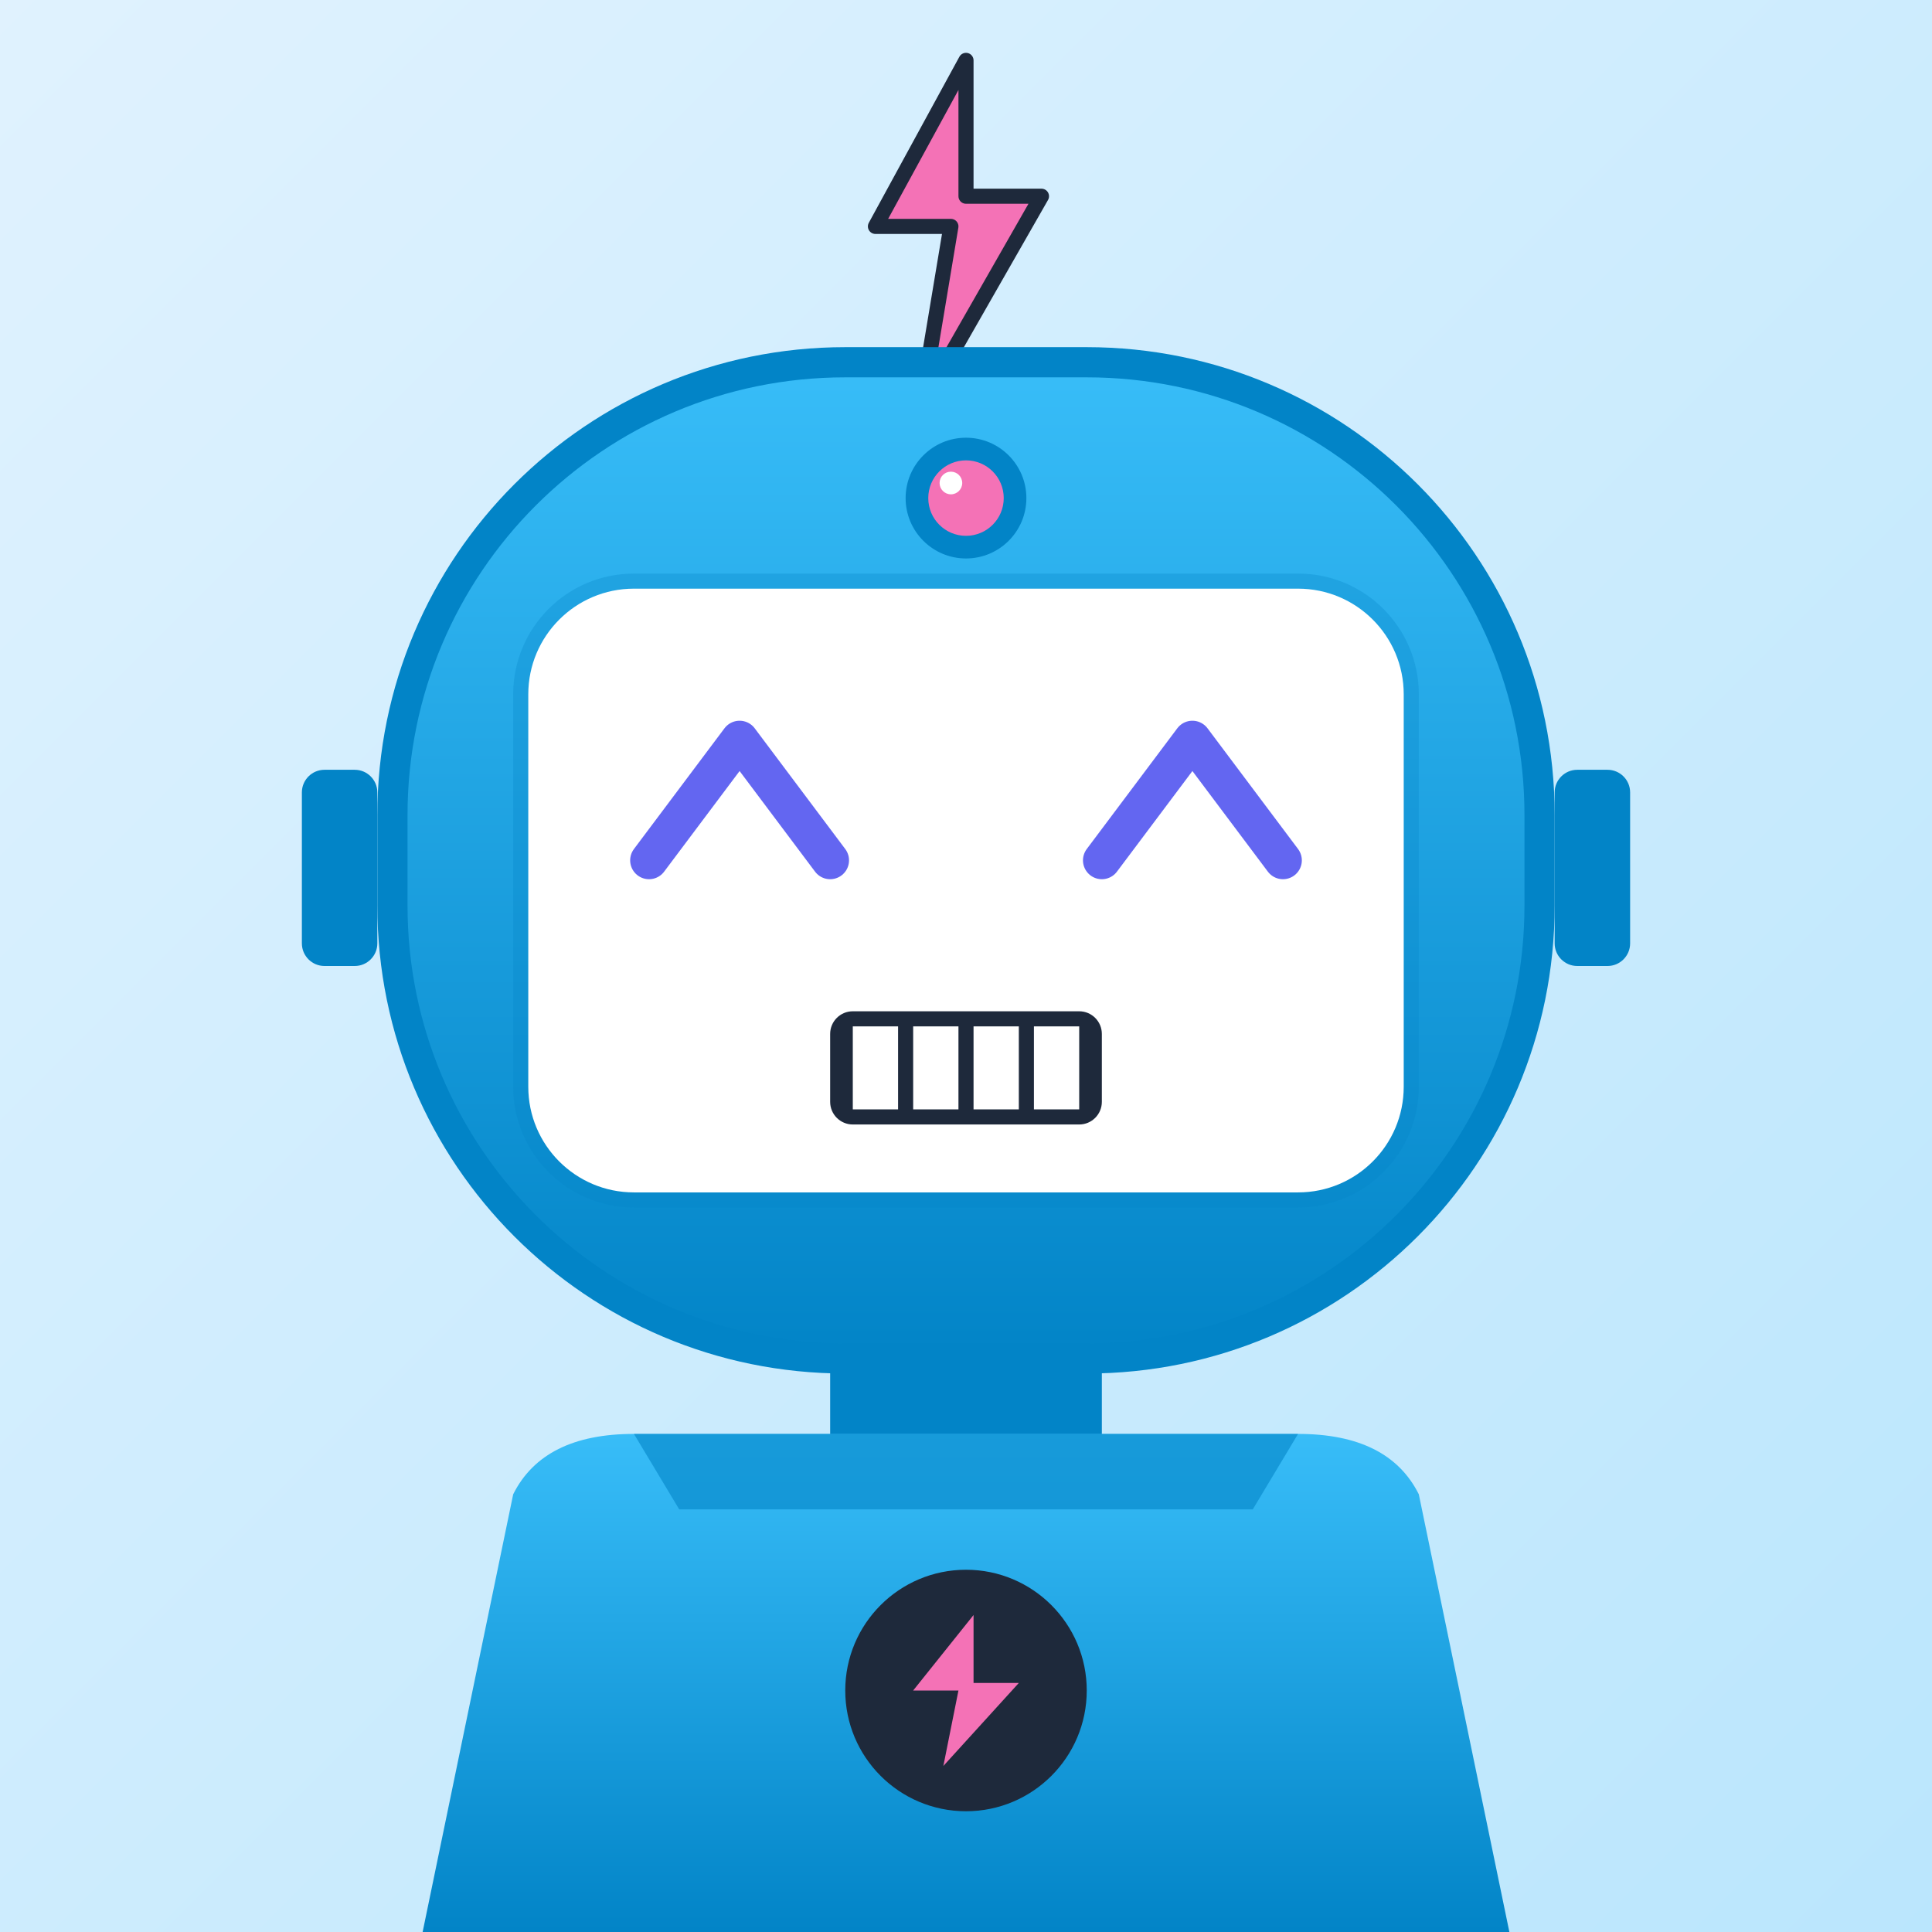
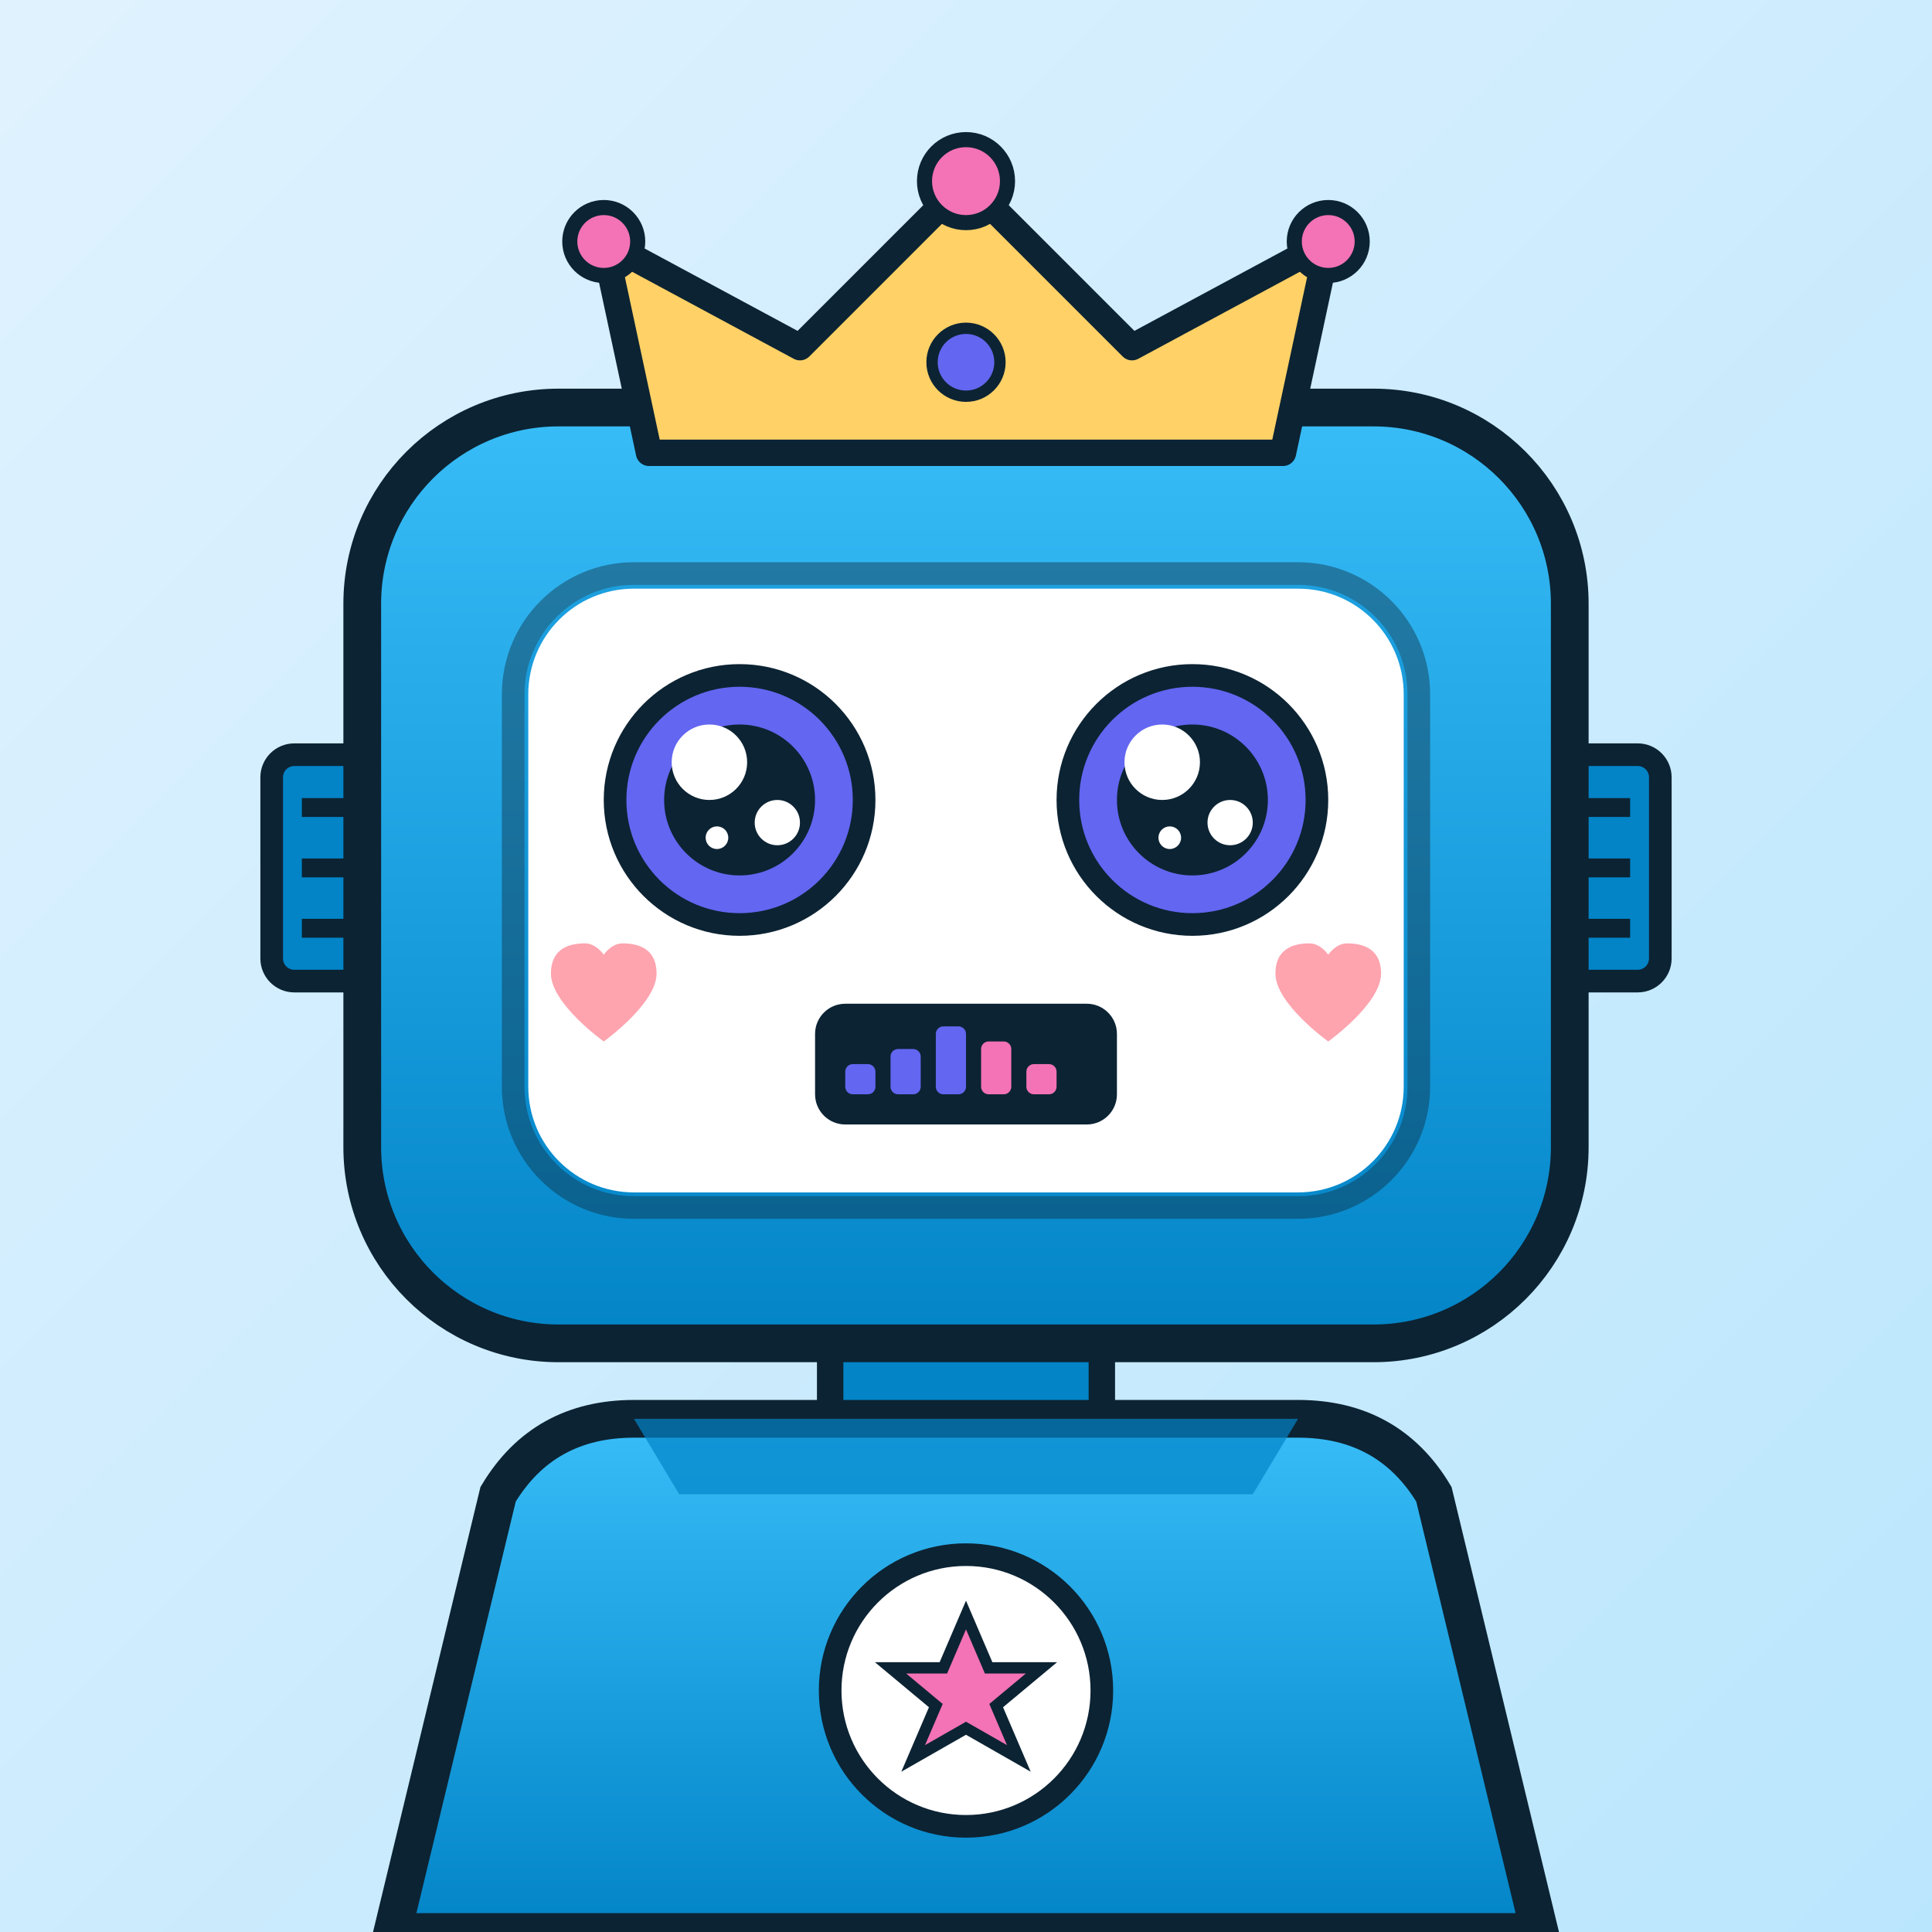
<svg xmlns="http://www.w3.org/2000/svg" viewBox="0 0 256 256" width="256" height="256">
  <defs>
    <clipPath id="avatar-clip">
      <rect x="0" y="0" width="256" height="256" rx="36" ry="36" />
    </clipPath>
    <linearGradient id="bg-grad-linear" x1="0%" y1="0%" x2="100%" y2="100%">
      <stop offset="0%" stop-color="#E0F2FE" />
      <stop offset="100%" stop-color="#BAE6FD" />
    </linearGradient>
    <radialGradient id="bg-grad-radial" cx="50%" cy="40%" r="60%">
      <stop offset="0%" stop-color="#BAE6FD" />
      <stop offset="100%" stop-color="#E0F2FE" />
    </radialGradient>
    <linearGradient id="chassis-grad" x1="0%" y1="0%" x2="0%" y2="100%">
      <stop offset="0%" stop-color="#38BDF8" />
      <stop offset="100%" stop-color="#0284C7" />
    </linearGradient>
    <linearGradient id="metal-shine" x1="0%" y1="0%" x2="100%" y2="100%">
      <stop offset="0%" stop-color="#FFFFFF" stop-opacity="0.35" />
      <stop offset="50%" stop-color="#FFFFFF" stop-opacity="0.0" />
      <stop offset="100%" stop-color="#000000" stop-opacity="0.15" />
    </linearGradient>
  </defs>
  <rect x="0" y="0" width="256" height="256" fill="url(#bg-grad-linear)" />
  <g clip-path="url(#avatar-clip)">
-     <polygon points="128,8 116,30 126,30 122,54 138,26 128,26" fill="#F472B6" stroke="#1E293B" stroke-width="2" stroke-linejoin="round" />
-     <rect x="110" y="165" width="36" height="30" rx="5" fill="#0284C7" />
-     <path d="M 56 256 L 68 198 Q 72 190 84 190 L 172 190 Q 184 190 188 198 L 200 256 Z" fill="url(#chassis-grad)" />
-     <path d="M 84 190 L 172 190 L 166 200 L 90 200 Z" fill="#0284C7" opacity="0.6" />
-     <circle cx="128" cy="224" r="16" fill="#1E293B" />
-     <polygon points="129,214 121,224 127,224 125,234 135,223 129,223" fill="#F472B6" />
-     <rect x="40" y="102" width="10" height="26" rx="3" fill="#0284C7" />
-     <rect x="206" y="102" width="10" height="26" rx="3" fill="#0284C7" />
-     <rect x="52" y="48" width="152" height="132" rx="60" ry="60" fill="url(#chassis-grad)" stroke="#0284C7" stroke-width="4" />
-     <circle cx="128" cy="66" r="8" fill="#0284C7" />
-     <circle cx="128" cy="66" r="5" fill="#F472B6" />
-     <circle cx="126" cy="64" r="1.5" fill="#FFFFFF" />
-     <rect x="68" y="76" width="120" height="84" rx="16" ry="16" fill="#0284C7" opacity="0.3" />
+     <rect x="110" y="165" width="36" height="30" rx="5" fill="#0284C7" stroke="#0C2333" stroke-width="3.5" />
+     <path d="M 52 256 L 66 198 Q 72 188 84 188 L 172 188 Q 184 188 190 198 L 204 256 Z" fill="url(#chassis-grad)" stroke="#0C2333" stroke-width="5" />
+     <path d="M 84 188 L 172 188 L 166 198 L 90 198 Z" fill="#0284C7" opacity="0.7" />
+     <circle cx="128" cy="224" r="18" fill="#FFFFFF" stroke="#0C2333" stroke-width="3" />
+     <polygon points="128,214 131,221 138,221 132,226 135,233 128,229 121,233 124,226 118,221 125,221" fill="#F472B6" stroke="#0C2333" stroke-width="1.5" />
+     <rect x="36" y="100" width="14" height="30" rx="3" fill="#0284C7" stroke="#0C2333" stroke-width="3" />
+     <line x1="40" y1="107" x2="46" y2="107" stroke="#0C2333" stroke-width="2.5" />
+     <line x1="40" y1="115" x2="46" y2="115" stroke="#0C2333" stroke-width="2.5" />
+     <line x1="40" y1="123" x2="46" y2="123" stroke="#0C2333" stroke-width="2.5" />
+     <rect x="206" y="100" width="14" height="30" rx="3" fill="#0284C7" stroke="#0C2333" stroke-width="3" />
+     <line x1="210" y1="107" x2="216" y2="107" stroke="#0C2333" stroke-width="2.5" />
+     <line x1="210" y1="115" x2="216" y2="115" stroke="#0C2333" stroke-width="2.5" />
+     <line x1="210" y1="123" x2="216" y2="123" stroke="#0C2333" stroke-width="2.5" />
+     <rect x="48" y="54" width="160" height="124" rx="26" ry="26" fill="url(#chassis-grad)" stroke="#0C2333" stroke-width="5" />
+     <rect x="68" y="76" width="120" height="84" rx="16" ry="16" fill="#0284C7" opacity="0.4" stroke="#0C2333" stroke-width="3" />
    <rect x="70" y="78" width="116" height="80" rx="14" ry="14" fill="#FFFFFF" />
-     <path d="M 86 114 L 98 98 L 110 114" fill="none" stroke="#6366F1" stroke-width="5" stroke-linecap="round" stroke-linejoin="round" />
-     <path d="M 146 114 L 158 98 L 170 114" fill="none" stroke="#6366F1" stroke-width="5" stroke-linecap="round" stroke-linejoin="round" />
-     <rect x="110" y="134" width="36" height="15" rx="3" fill="#1E293B" />
-     <rect x="113" y="136" width="6" height="11" fill="#FFFFFF" />
-     <rect x="121" y="136" width="6" height="11" fill="#FFFFFF" />
-     <rect x="129" y="136" width="6" height="11" fill="#FFFFFF" />
-     <rect x="137" y="136" width="6" height="11" fill="#FFFFFF" />
+     <circle cx="98" cy="106" r="18" fill="#0C2333" />
+     <circle cx="98" cy="106" r="15" fill="#6366F1" />
+     <circle cx="98" cy="106" r="10" fill="#0C2333" />
+     <circle cx="94" cy="101" r="5" fill="#FFFFFF" />
+     <circle cx="103" cy="109" r="3" fill="#FFFFFF" />
+     <circle cx="95" cy="111" r="1.5" fill="#FFFFFF" />
+     <circle cx="158" cy="106" r="18" fill="#0C2333" />
+     <circle cx="158" cy="106" r="15" fill="#6366F1" />
+     <circle cx="158" cy="106" r="10" fill="#0C2333" />
+     <circle cx="154" cy="101" r="5" fill="#FFFFFF" />
+     <circle cx="163" cy="109" r="3" fill="#FFFFFF" />
+     <circle cx="155" cy="111" r="1.5" fill="#FFFFFF" />
+     <path d="M 80 138 C 80 138, 73 133, 73 129 C 73 126, 75 125, 77.5 125 C 79 125, 80 126.5, 80 126.5 C 80 126.5, 81 125, 82.5 125 C 85 125, 87 126, 87 129 C 87 133, 80 138, 80 138 Z" fill="#FDA4AF" />
+     <path d="M 176 138 C 176 138, 169 133, 169 129 C 169 126, 171 125, 173.5 125 C 175 125, 176 126.5, 176 126.5 C 176 126.5, 177 125, 178.5 125 C 181 125, 183 126, 183 129 C 183 133, 176 138, 176 138 Z" fill="#FDA4AF" />
+     <rect x="108" y="133" width="40" height="16" rx="4" fill="#0C2333" />
+     <rect x="112" y="141" width="4" height="4" rx="1" fill="#6366F1" />
+     <rect x="118" y="139" width="4" height="6" rx="1" fill="#6366F1" />
+     <rect x="124" y="136" width="4" height="9" rx="1" fill="#6366F1" />
+     <rect x="130" y="138" width="4" height="7" rx="1" fill="#F472B6" />
+     <rect x="136" y="141" width="4" height="4" rx="1" fill="#F472B6" />
+     <polygon points="86,60 80,32 106,46 128,24 150,46 176,32 170,60" fill="#FFD166" stroke="#0C2333" stroke-width="3.5" stroke-linejoin="round" />
+     <circle cx="80" cy="32" r="4.5" fill="#F472B6" stroke="#0C2333" stroke-width="2" />
+     <circle cx="128" cy="24" r="5.5" fill="#F472B6" stroke="#0C2333" stroke-width="2" />
+     <circle cx="176" cy="32" r="4.5" fill="#F472B6" stroke="#0C2333" stroke-width="2" />
+     <circle cx="128" cy="48" r="4.5" fill="#6366F1" stroke="#0C2333" stroke-width="1.5" />
  </g>
</svg>
